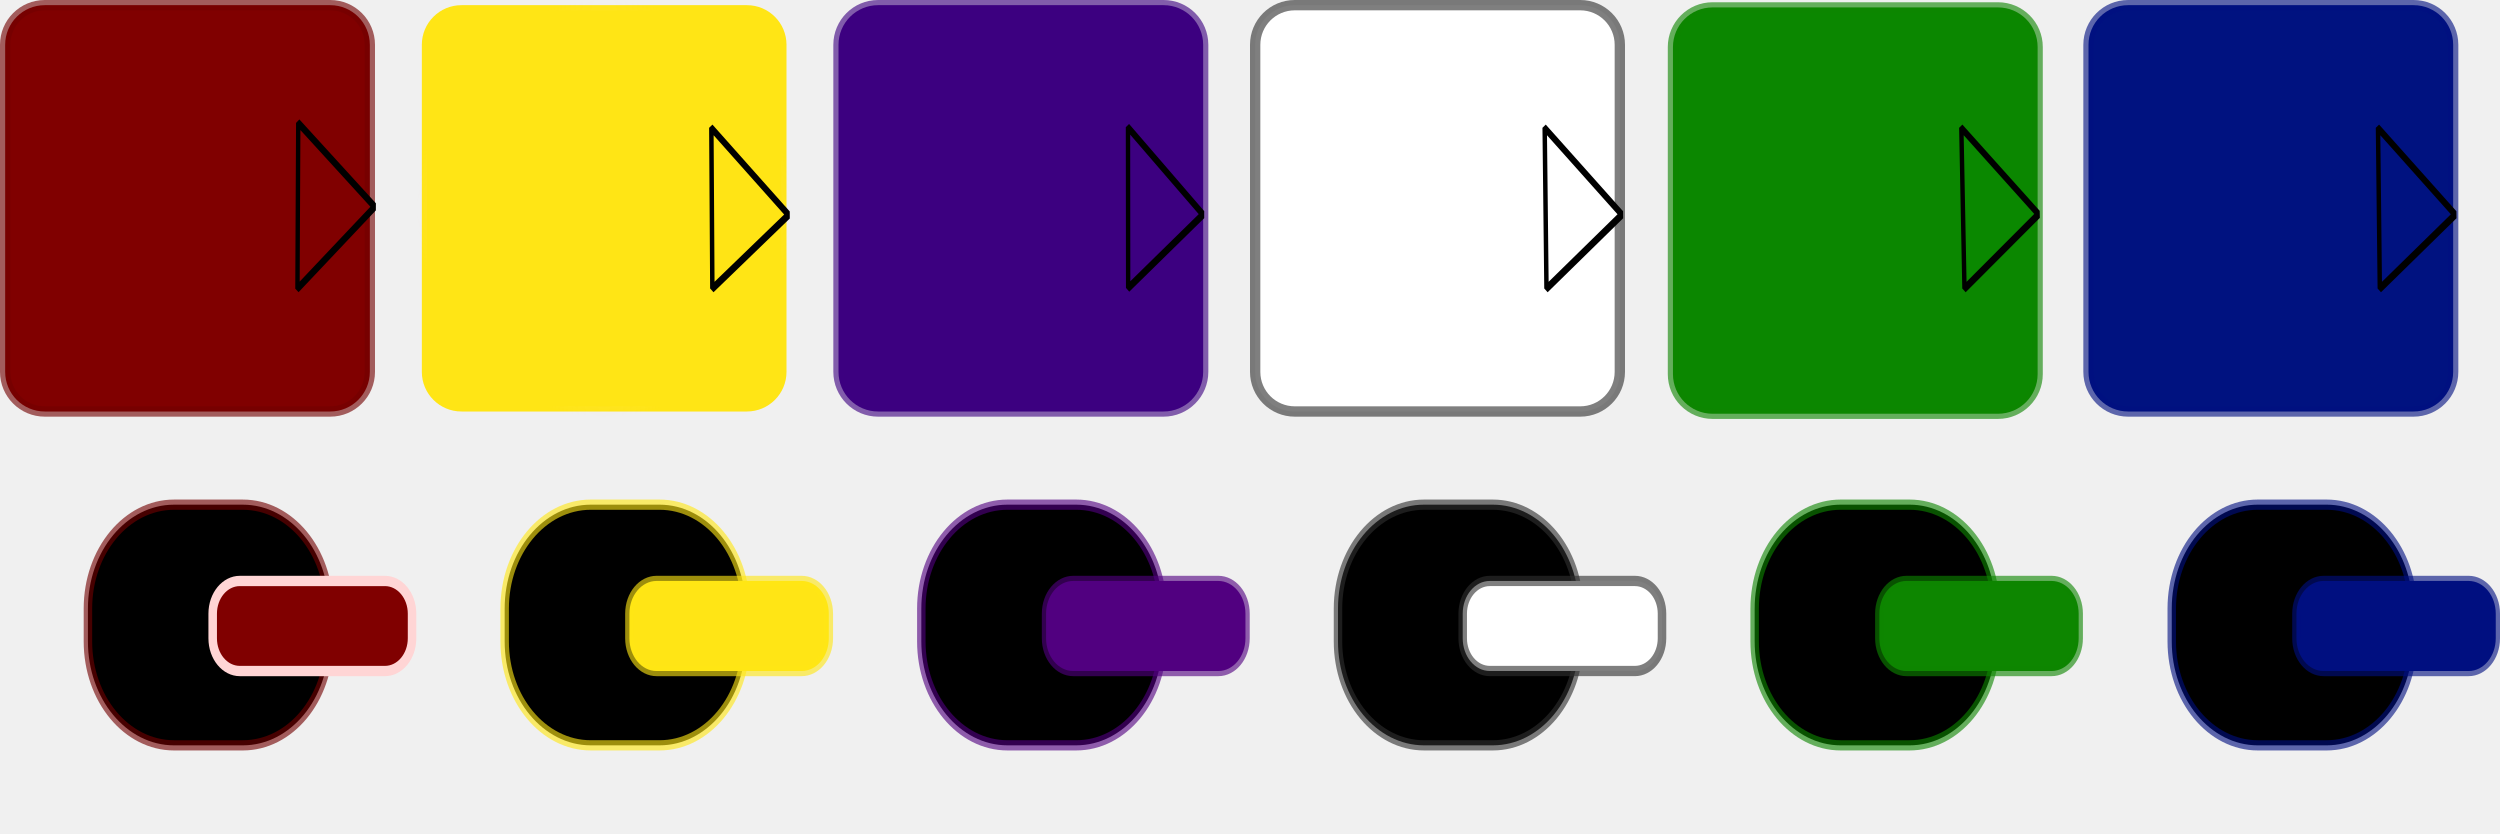
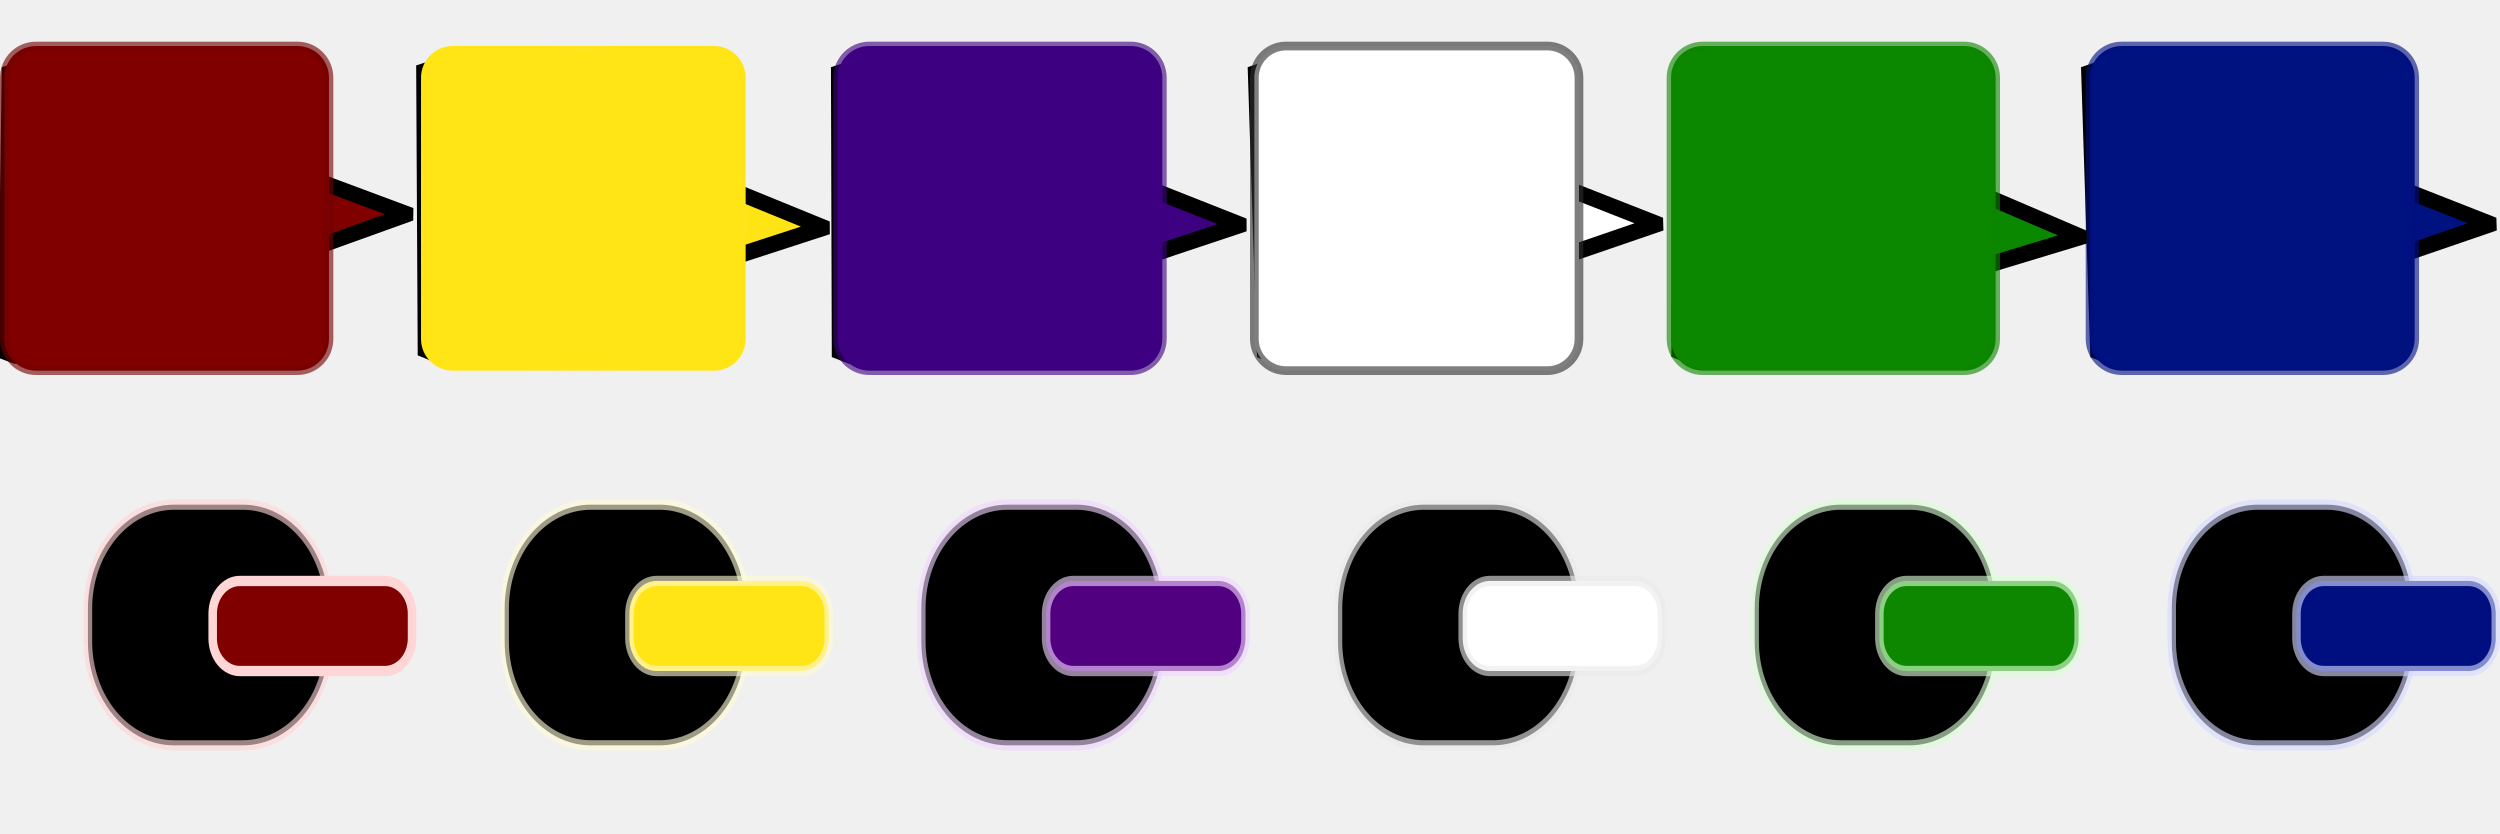
<svg xmlns="http://www.w3.org/2000/svg" xmlns:xlink="http://www.w3.org/1999/xlink" width="300" height="100" id="svg2" version="1.1">
  <defs id="defs4">
    <linearGradient id="linearGradient3777">
      <stop style="stop-color:#ffd5d5;stop-opacity:1;" offset="0" id="stop3779" />
      <stop style="stop-color:#ffd5d5;stop-opacity:0;" offset="1" id="stop3781" />
    </linearGradient>
    <radialGradient xlink:href="#linearGradient3777-8" id="radialGradient3783-5" cx="25" cy="1027.362" fx="25" fy="1027.362" r="20" gradientTransform="matrix(1.126729,0,0,0.9983727,-5.668219,-103.3278)" gradientUnits="userSpaceOnUse" />
    <linearGradient id="linearGradient3777-8">
      <stop style="stop-color:#ffd5d5;stop-opacity:1;" offset="0" id="stop3779-5" />
      <stop style="stop-color:#ffd5d5;stop-opacity:0;" offset="1" id="stop3781-1" />
    </linearGradient>
-     <radialGradient r="20" fy="1027.362" fx="25" cy="1027.362" cx="25" gradientTransform="matrix(1.123367,0,0,1.251724,44.41582,-333.6109)" gradientUnits="userSpaceOnUse" id="radialGradient3004" xlink:href="#linearGradient3777-8" />
+     <radialGradient r="20" fy="1027.362" fx="25" cy="1027.362" cx="25" gradientTransform="translate(45,-74.99973)" gradientUnits="userSpaceOnUse" id="radialGradient3004" xlink:href="#linearGradient3777-8" />
    <radialGradient xlink:href="#linearGradient3777-9" id="radialGradient3783-6" cx="25" cy="1027.362" fx="25" fy="1027.362" r="20" gradientTransform="matrix(1.126729,0,0,0.9983727,-5.668219,-103.3278)" gradientUnits="userSpaceOnUse" />
    <linearGradient id="linearGradient3777-9">
      <stop style="stop-color:#ffd5d5;stop-opacity:1;" offset="0" id="stop3779-3" />
      <stop style="stop-color:#ffd5d5;stop-opacity:0;" offset="1" id="stop3781-5" />
    </linearGradient>
    <radialGradient xlink:href="#linearGradient3777-4" id="radialGradient3783-0" cx="25" cy="1027.362" fx="25" fy="1027.362" r="20" gradientTransform="matrix(1.126729,0,0,0.9983727,-5.668219,-103.3278)" gradientUnits="userSpaceOnUse" />
    <linearGradient id="linearGradient3777-4">
      <stop style="stop-color:#ffd5d5;stop-opacity:1;" offset="0" id="stop3779-2" />
      <stop style="stop-color:#ffd5d5;stop-opacity:0;" offset="1" id="stop3781-2" />
    </linearGradient>
    <radialGradient xlink:href="#linearGradient3777-99" id="radialGradient3783-7" cx="25" cy="1027.362" fx="25" fy="1027.362" r="20" gradientTransform="matrix(1.126729,0,0,0.9983727,-5.668219,-103.3278)" gradientUnits="userSpaceOnUse" />
    <linearGradient id="linearGradient3777-99">
      <stop style="stop-color:#ffd5d5;stop-opacity:1;" offset="0" id="stop3779-6" />
      <stop style="stop-color:#ffd5d5;stop-opacity:0;" offset="1" id="stop3781-0" />
    </linearGradient>
    <radialGradient xlink:href="#linearGradient3777-46" id="radialGradient3783-9" cx="25" cy="1027.362" fx="25" fy="1027.362" r="20" gradientTransform="matrix(1.126729,0,0,0.9983727,-5.668219,-103.3278)" gradientUnits="userSpaceOnUse" />
    <linearGradient id="linearGradient3777-46">
      <stop style="stop-color:#ffd5d5;stop-opacity:1;" offset="0" id="stop3779-8" />
      <stop style="stop-color:#ffd5d5;stop-opacity:0;" offset="1" id="stop3781-3" />
    </linearGradient>
  </defs>
  <g id="layer1" transform="translate(3.6441802e-8,-927.3622)">
-     <rect style="fill:#800000;stroke:#720000;stroke-width:1.24;stroke-opacity:0.616" id="rect2995" width="43.76" height="48.76" x="0.62" y="927.982" ry="4.754" />
+     <path style="fill:#001280;fill-opacity:1;fill-rule:nonzero;stroke:#000000;stroke-width:0.98;stroke-linecap:square;stroke-linejoin:bevel;stroke-miterlimit:4;stroke-opacity:1;stroke-dasharray:none;stroke-dashoffset:0" id="path3822-8" d="M 15,5 25.67,-11.16 34.33,6.16 z" transform="matrix(0.2261872,1.798539,-2.808301,0.02607859,261.7506,908.3556)" />
+     <path style="fill:#3c0080;fill-opacity:1;fill-rule:nonzero;stroke:#000000;stroke-width:0.98;stroke-linecap:square;stroke-linejoin:bevel;stroke-miterlimit:4;stroke-opacity:1;stroke-dasharray:none;stroke-dashoffset:0" id="path3822-27" d="M 15,5 25.67,-11.16 34.33,6.16 z" transform="matrix(0.1757752,1.79828,-2.840841,0.02003124,112.6755,908.3957)" />
+     <path style="fill:#800000;fill-opacity:1;fill-rule:nonzero;stroke:#000000;stroke-width:0.98;stroke-linecap:square;stroke-linejoin:bevel;stroke-miterlimit:4;stroke-opacity:1;stroke-dasharray:none;stroke-dashoffset:0" id="path3822" d="M 15.055,5.656 25.075,-11.44 34.87,5.785 z" transform="matrix(-0.00682943,1.75804,-2.77322,-7.7941949e-4,17.36254,908.9812)" />
+     <rect style="fill:#001280;fill-opacity:1;stroke:#000f80;stroke-width:1.046;stroke-opacity:0.616" id="rect2995-3" width="38.954" height="38.954" x="250.807" y="932.885" ry="3.798" />
+     <path style="fill:#ffe415;fill-opacity:1;fill-rule:nonzero;stroke:#000000;stroke-width:0.98;stroke-linecap:square;stroke-linejoin:bevel;stroke-miterlimit:4;stroke-opacity:1;stroke-dasharray:none;stroke-dashoffset:0" id="path3822-2" d="M 15,5 25.67,-11.16 34.33,6.16 z" transform="matrix(0.1790677,1.800767,-2.824407,-0.01188016,62.76327,908.3166)" />
+     <path style="fill:#ffffff;fill-opacity:1;fill-rule:nonzero;stroke:#000000;stroke-width:0.98;stroke-linecap:square;stroke-linejoin:bevel;stroke-miterlimit:4;stroke-opacity:1;stroke-dasharray:none;stroke-dashoffset:0" id="path3822-5" d="M 15,5 25.67,-11.16 34.33,6.16 z" transform="matrix(0.2261872,1.798539,-2.808302,0.02607859,161.7506,908.3556)" />
+     <path style="fill:#0a8800;fill-opacity:1;fill-rule:nonzero;stroke:#000000;stroke-width:0.98;stroke-linecap:square;stroke-linejoin:bevel;stroke-miterlimit:4;stroke-opacity:1;stroke-dasharray:none;stroke-dashoffset:0" id="path3822-1" d="M 15,5 25.67,-11.16 34.33,6.16 z" transform="matrix(0.1515791,1.803548,-2.834732,-0.06595799,214.2014,908.7456)" />
+     <rect style="fill:#800000;stroke:#720000;stroke-width:1.046;stroke-opacity:0.616" id="rect2995" width="38.954" height="38.954" x="0.523" y="932.885" ry="3.798" />
    <g transform="matrix(0.9978887,0,0,1.204326,0.06320755,-150.0112)" id="g3120">
-       <rect ry="10.355" y="944.872" x="10.51" height="23.981" width="28.981" id="rect3767" style="fill:#000000;stroke:#720000;stroke-width:1.019;stroke-opacity:0.616" />
+       <rect ry="10.355" y="944.872" x="10.51" height="23.981" width="28.981" id="rect3767" style="fill:#000000;stroke:#ffd5d5;stroke-width:1.019;stroke-opacity:0.616" />
      <g id="g3112" transform="translate(0,-25)">
        <rect style="fill:#800000;stroke:#ffd5d5;stroke-width:1.025" id="rect3795" width="23.975" height="8.975" x="25.513" y="977.473" ry="3.262" />
      </g>
    </g>
-     <rect style="fill:#ffe515;stroke:url(#radialGradient3004);stroke-width:1.24;fill-opacity:1" id="rect2995-5" width="43.76" height="48.76" x="50.62" y="927.982" ry="4.754" />
-     <rect style="fill:#3c0080;stroke:#3c0080;stroke-width:1.24;fill-opacity:1;stroke-opacity:0.616" id="rect2995-9" width="43.76" height="48.76" x="100.62" y="927.982" ry="4.754" />
-     <rect style="fill:#ffffff;stroke:#303030;stroke-width:1.24;fill-opacity:1;stroke-opacity:0.616" id="rect2995-6" width="43.76" height="48.76" x="150.62" y="927.982" ry="4.754" />
-     <rect style="fill:#0b8700;fill-opacity:1;stroke:#0d8600;stroke-width:1.24;stroke-opacity:0.616" id="rect2995-53" width="43.76" height="48.76" x="200.755" y="928.252" ry="4.754" />
-     <rect style="fill:#001280;stroke:#000f80;stroke-width:1.24;fill-opacity:1;stroke-opacity:0.616" id="rect2995-3" width="43.76" height="48.76" x="250.62" y="927.982" ry="4.754" />
+     <rect style="fill:#ffe515;fill-opacity:1;stroke:url(#radialGradient3004);stroke-width:1.046" id="rect2995-5" width="38.954" height="38.954" x="50.523" y="932.885" ry="3.798" />
+     <rect style="fill:#ffffff;fill-opacity:1;stroke:#303030;stroke-width:1.046;stroke-opacity:0.616" id="rect2995-6" width="38.954" height="38.954" x="150.523" y="932.885" ry="3.798" />
+     <rect style="fill:#0b8700;fill-opacity:1;stroke:#0d8600;stroke-width:1.046;stroke-opacity:0.616" id="rect2995-53" width="38.954" height="38.954" x="200.523" y="932.885" ry="3.798" />
    <g transform="matrix(0.9978853,0,0,1.204326,50.07127,-150.0121)" id="g3120-8">
-       <rect ry="10.355" y="944.872" x="10.51" height="23.981" width="28.981" id="rect3767-1" style="fill:#000000;stroke:#ffe615;stroke-width:1.019;stroke-opacity:0.616" />
+       <rect ry="10.355" y="944.872" x="10.51" height="23.981" width="28.981" id="rect3767-1" style="fill:#000000;stroke:#fffbd5;stroke-width:1.019;stroke-opacity:0.616" />
      <g id="g3112-6" transform="translate(0,-25)">
-         <rect style="fill:#ffe515;stroke:#ffe615;stroke-width:1.025;stroke-opacity:0.616;fill-opacity:1" id="rect3795-2" width="23.975" height="8.975" x="25.513" y="977.473" ry="3.262" />
+         <rect style="fill:#ffe515;stroke:#fffad5;stroke-width:1.025;stroke-opacity:0.616;fill-opacity:1" id="rect3795-2" width="23.975" height="8.975" x="25.513" y="977.473" ry="3.262" />
      </g>
    </g>
-     <g transform="matrix(0.9978853,0,0,1.204326,100.0713,-150.0121)" id="g3120-7" style="stroke:#510080;stroke-opacity:0.616">
-       <rect ry="10.355" y="944.872" x="10.51" height="23.981" width="28.981" id="rect3767-3" style="fill:#000000;stroke:#510080;stroke-width:1.019;stroke-opacity:0.616" />
-       <g id="g3112-7" transform="translate(0,-25)" style="stroke:#510080;stroke-opacity:0.616">
-         <rect style="fill:#510080;stroke:#510080;stroke-width:1.025;stroke-opacity:0.616;fill-opacity:1" id="rect3795-3" width="23.975" height="8.975" x="25.513" y="977.473" ry="3.262" />
+     <g transform="matrix(0.9978853,0,0,1.204326,100.0713,-150.0121)" id="g3120-7" style="stroke:#f0d5ff;stroke-opacity:0.616">
+       <rect ry="10.355" y="944.872" x="10.51" height="23.981" width="28.981" id="rect3767-3" style="fill:#000000;stroke:#f0d5ff;stroke-width:1.019;stroke-opacity:0.616" />
+       <g id="g3112-7" transform="translate(0,-25)" style="stroke:#f0d5ff;stroke-opacity:0.616">
+         <rect style="fill:#510080;stroke:#f0d5ff;stroke-width:1.025;stroke-opacity:0.616;fill-opacity:1" id="rect3795-3" width="23.975" height="8.975" x="25.513" y="977.473" ry="3.262" />
      </g>
    </g>
-     <g transform="matrix(0.9975361,0,0,1.204334,150.0748,-150.0198)" id="g3120-3" style="stroke:#303030;stroke-opacity:0.616">
-       <rect ry="10.355" y="944.872" x="10.51" height="23.981" width="28.981" id="rect3767-6" style="fill:#000000;stroke:#303030;stroke-width:1.019;stroke-opacity:0.616" />
-       <g id="g3112-1" transform="translate(0,-25)" style="stroke:#303030;stroke-opacity:0.616">
-         <rect style="fill:#ffffff;fill-opacity:1;stroke:#303030;stroke-width:1.025;stroke-opacity:0.616" id="rect3795-25" width="23.975" height="8.975" x="25.513" y="977.473" ry="3.262" />
+     <g transform="matrix(0.9975361,0,0,1.204334,150.0748,-150.0198)" id="g3120-3" style="stroke:#eaeaea;stroke-opacity:0.616">
+       <rect ry="10.355" y="944.872" x="10.51" height="23.981" width="28.981" id="rect3767-6" style="fill:#000000;stroke:#eaeaea;stroke-width:1.019;stroke-opacity:0.616" />
+       <g id="g3112-1" transform="translate(0,-25)" style="stroke:#eaeaea;stroke-opacity:0.616">
+         <rect style="fill:#ffffff;fill-opacity:1;stroke:#eaeaea;stroke-width:1.025;stroke-opacity:0.616" id="rect3795-25" width="23.975" height="8.975" x="25.513" y="977.473" ry="3.262" />
      </g>
    </g>
-     <g transform="matrix(0.9974871,0,0,1.204414,200.0754,-150.0963)" id="g3120-0" style="stroke:#0d8600;stroke-opacity:0.616">
-       <rect ry="10.355" y="944.872" x="10.51" height="23.981" width="28.981" id="rect3767-2" style="fill:#000000;stroke:#0d8600;stroke-width:1.019;stroke-opacity:0.616" />
-       <g id="g3112-5" transform="translate(0,-25)" style="stroke:#0d8600;stroke-opacity:0.616">
-         <rect style="fill:#0d8600;stroke:#0d8600;stroke-width:1.025;stroke-opacity:0.616;fill-opacity:1" id="rect3795-9" width="23.975" height="8.975" x="25.513" y="977.473" ry="3.262" />
+     <g transform="matrix(0.9974871,0,0,1.204414,200.0754,-150.0963)" id="g3120-0" style="stroke:#d9ffd5;stroke-opacity:0.616">
+       <rect ry="10.355" y="944.872" x="10.51" height="23.981" width="28.981" id="rect3767-2" style="fill:#000000;stroke:#d9ffd5;stroke-width:1.019;stroke-opacity:0.616" />
+       <g id="g3112-5" transform="translate(0,-25)" style="stroke:#d9ffd5;stroke-opacity:0.616">
+         <rect style="fill:#0d8600;stroke:#d9ffd5;stroke-width:1.025;stroke-opacity:0.616;fill-opacity:1" id="rect3795-9" width="23.975" height="8.975" x="25.513" y="977.473" ry="3.262" />
      </g>
    </g>
-     <g transform="matrix(0.9974871,0,0,1.204414,250.1264,-150.0963)" id="g3120-0-4" style="stroke:#000f80;stroke-opacity:0.616">
-       <rect ry="10.355" y="944.872" x="10.51" height="23.981" width="28.981" id="rect3767-2-8" style="fill:#000000;stroke:#000f80;stroke-width:1.019;stroke-opacity:0.616" />
-       <g id="g3112-5-1" transform="translate(0,-25)" style="stroke:#000f80;stroke-opacity:0.616">
-         <rect style="fill:#000f80;stroke:#000f80;stroke-width:1.025;stroke-opacity:0.616;fill-opacity:1" id="rect3795-9-4" width="23.975" height="8.975" x="25.513" y="977.473" ry="3.262" />
+     <g transform="matrix(0.9974871,0,0,1.204414,250.1264,-150.0963)" id="g3120-0-4" style="stroke:#d5daff;stroke-opacity:0.616">
+       <rect ry="10.355" y="944.872" x="10.51" height="23.981" width="28.981" id="rect3767-2-8" style="fill:#000000;stroke:#d5daff;stroke-width:1.019;stroke-opacity:0.616" />
+       <g id="g3112-5-1" transform="translate(0,-25)" style="stroke:#d5daff;stroke-opacity:0.616">
+         <rect style="fill:#000f80;stroke:#d5daff;stroke-width:1.025;stroke-opacity:0.616;fill-opacity:1" id="rect3795-9-4" width="23.975" height="8.975" x="25.513" y="977.473" ry="3.262" />
      </g>
    </g>
-     <path style="fill:#800000;fill-opacity:1;fill-rule:nonzero;stroke:#000000;stroke-width:0.98;stroke-linecap:square;stroke-linejoin:bevel;stroke-miterlimit:4;stroke-opacity:1;stroke-dasharray:none;stroke-dashoffset:0" id="path3822" d="M 15.055,5.656 25.075,-11.44 34.87,5.785 z" transform="matrix(-0.00132486,1.003613,-0.5379865,-4.4494667e-4,38.85238,927.0083)" />
-     <path style="fill:#ffe415;fill-opacity:1;fill-rule:nonzero;stroke:#000000;stroke-width:0.98;stroke-linecap:square;stroke-linejoin:bevel;stroke-miterlimit:4;stroke-opacity:1;stroke-dasharray:none;stroke-dashoffset:0" id="path3822-2" d="M 15,5 25.67,-11.16 34.33,6.16 z" transform="matrix(0.03907784,0.9964014,-0.5481626,0.01278779,87.51695,927.7145)" />
-     <path style="fill:#3c0080;fill-opacity:1;fill-rule:nonzero;stroke:#000000;stroke-width:0.98;stroke-linecap:square;stroke-linejoin:bevel;stroke-miterlimit:4;stroke-opacity:1;stroke-dasharray:none;stroke-dashoffset:0" id="path3822-27" d="M 15,5 25.67,-11.16 34.33,6.16 z" transform="matrix(0.03316072,0.9969682,-0.5359366,0.01110534,137.5406,927.6382)" />
-     <path style="fill:#ffffff;fill-opacity:1;fill-rule:nonzero;stroke:#000000;stroke-width:0.98;stroke-linecap:square;stroke-linejoin:bevel;stroke-miterlimit:4;stroke-opacity:1;stroke-dasharray:none;stroke-dashoffset:0" id="path3822-5" d="M 15,5 25.67,-11.16 34.33,6.16 z" transform="matrix(0.04390334,0.996402,-0.5450965,0.0144477,187.4283,927.7053)" />
-     <path style="fill:#0a8800;fill-opacity:1;fill-rule:nonzero;stroke:#000000;stroke-width:0.98;stroke-linecap:square;stroke-linejoin:bevel;stroke-miterlimit:4;stroke-opacity:1;stroke-dasharray:none;stroke-dashoffset:0" id="path3822-1" d="M 15,5 25.67,-11.16 34.33,6.16 z" transform="matrix(0.05193046,0.9963999,-0.5399953,0.01725067,237.2808,927.6897)" />
-     <path style="fill:#001280;fill-opacity:1;fill-rule:nonzero;stroke:#000000;stroke-width:0.98;stroke-linecap:square;stroke-linejoin:bevel;stroke-miterlimit:4;stroke-opacity:1;stroke-dasharray:none;stroke-dashoffset:0" id="path3822-8" d="M 15,5 25.67,-11.16 34.33,6.16 z" transform="matrix(0.04390334,0.996402,-0.5450965,0.0144477,287.4283,927.7053)" />
+     <rect style="fill:#3c0080;fill-opacity:1;stroke:#3c0080;stroke-width:1.046;stroke-opacity:0.616" id="rect2995-9" width="38.954" height="38.954" x="100.523" y="932.885" ry="3.798" />
  </g>
</svg>
